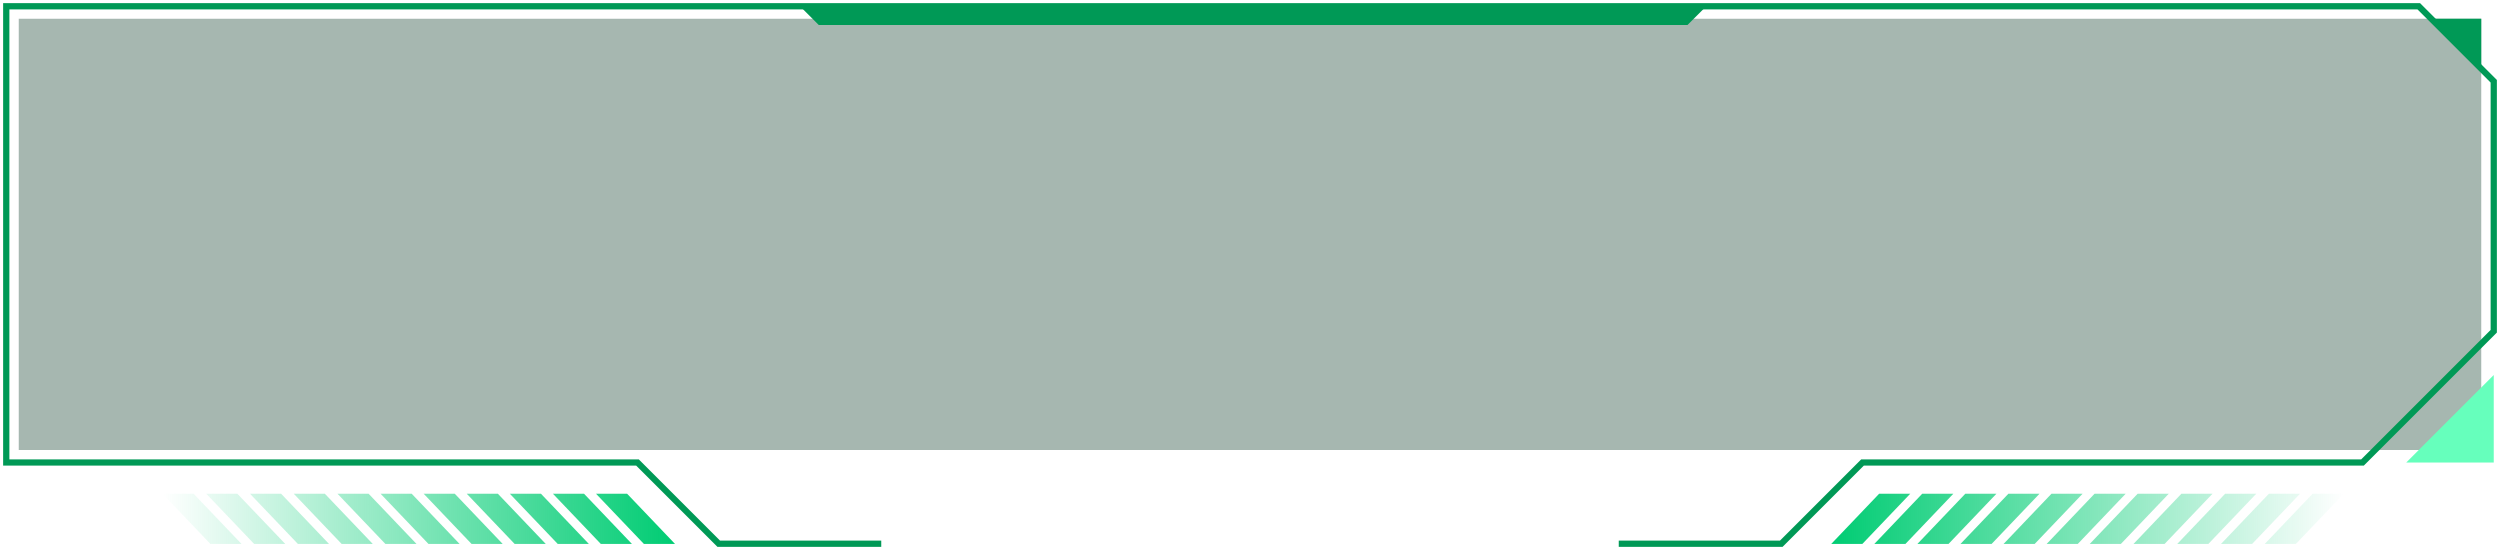
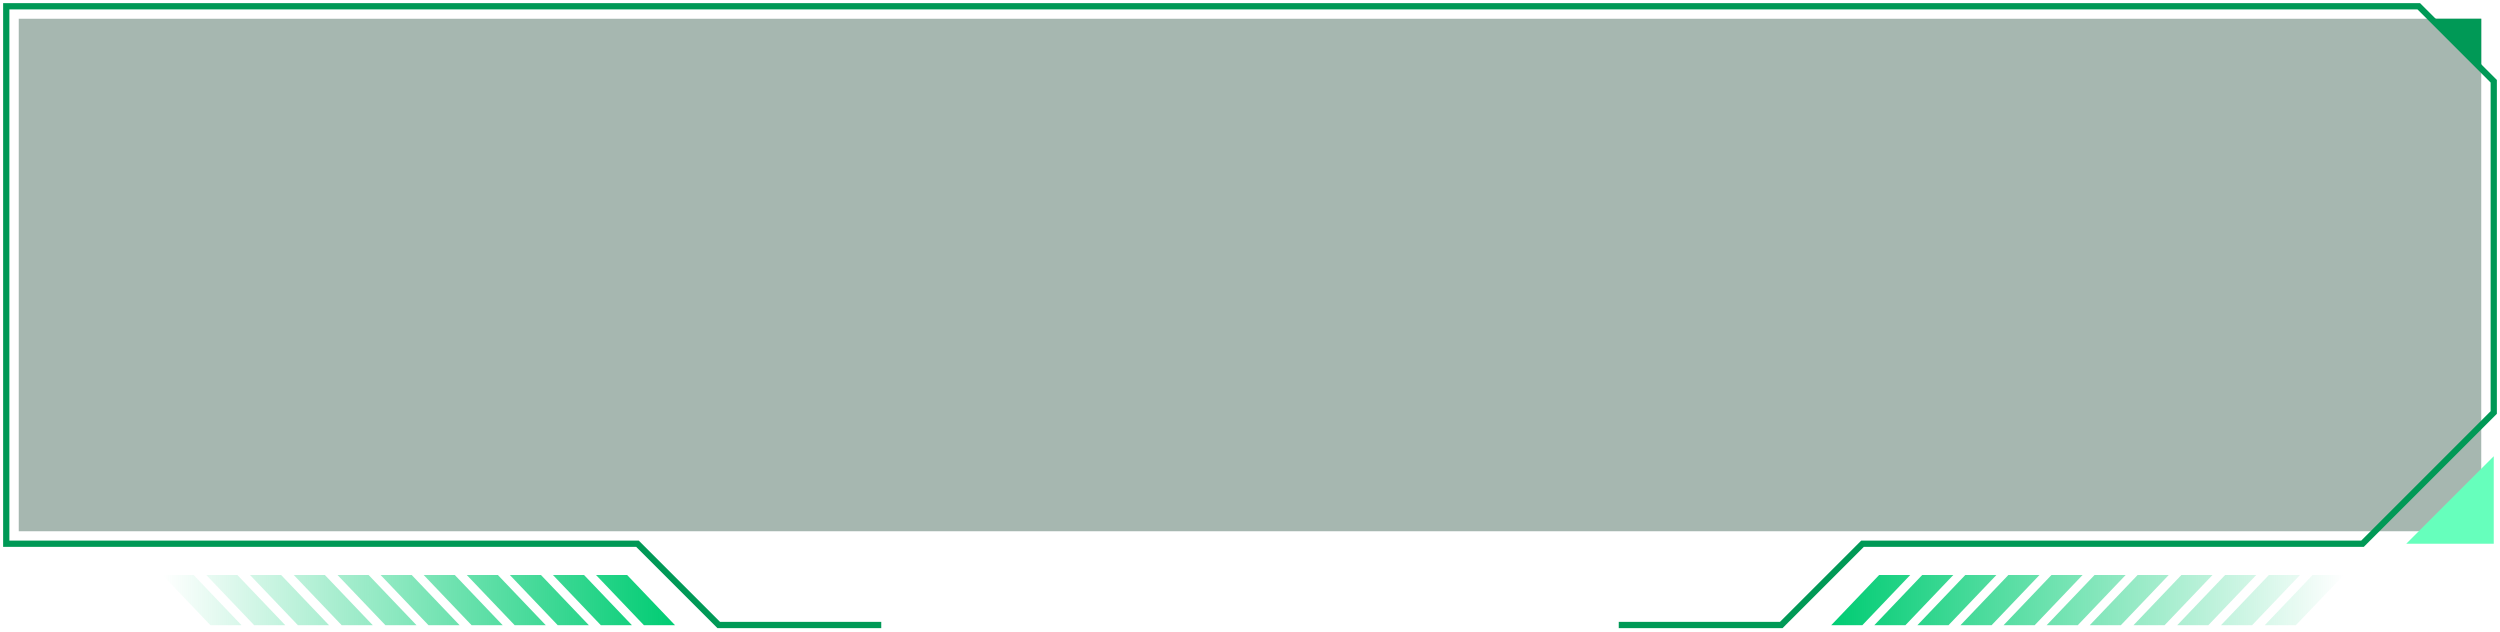
- <svg xmlns="http://www.w3.org/2000/svg" width="400" height="88" viewBox="0 0 400 88" fill="none">
-   <rect x="3" y="3" width="394" height="69" fill="#00331D" fill-opacity="0.35" />
-   <path d="M131 4L128 1H273L270 4H131Z" fill="#009956" />
-   <path fill-rule="evenodd" clip-rule="evenodd" d="M297.979 87.027L293 87.027L300.66 79L305.638 79L297.979 87.027ZM299.894 87.027L304.872 87.027L312.532 79L307.553 79L299.894 87.027ZM311.766 87.027L306.787 87.027L314.447 79L319.425 79L311.766 87.027ZM313.681 87.027L318.66 87.027L326.319 79L321.34 79L313.681 87.027ZM325.553 87.027L320.574 87.027L328.234 79L333.213 79L325.553 87.027ZM327.468 87.027L332.447 87.027L340.106 79L335.128 79L327.468 87.027ZM334.362 87.027L339.341 87.027L347 79L342.021 79L334.362 87.027ZM341.362 87.027L346.34 87.027L354 79L349.021 79L341.362 87.027ZM353.341 87.027L348.362 87.027L356.021 79L361 79L353.341 87.027ZM355.362 87.027L360.341 87.027L368 79L363.021 79L355.362 87.027ZM367.341 87.027L362.362 87.027L370.021 79L375 79L367.341 87.027Z" fill="url(#paint0_linear_2051_772)" />
-   <path fill-rule="evenodd" clip-rule="evenodd" d="M103.021 87.027L108 87.027L100.34 79L95.362 79L103.021 87.027ZM101.106 87.027L96.128 87.027L88.468 79L93.447 79L101.106 87.027ZM89.234 87.027L94.213 87.027L86.553 79L81.575 79L89.234 87.027ZM87.319 87.027L82.341 87.027L74.681 79L79.66 79L87.319 87.027ZM75.447 87.027L80.426 87.027L72.766 79L67.787 79L75.447 87.027ZM73.532 87.027L68.553 87.027L60.894 79L65.872 79L73.532 87.027ZM66.638 87.027L61.66 87.027L54 79L58.979 79L66.638 87.027ZM59.638 87.027L54.66 87.027L47 79L51.979 79L59.638 87.027ZM47.66 87.027L52.638 87.027L44.979 79L40 79L47.66 87.027ZM45.638 87.027L40.66 87.027L33 79L37.979 79L45.638 87.027ZM33.66 87.027L38.638 87.027L30.979 79L26 79L33.66 87.027Z" fill="url(#paint1_linear_2051_772)" />
-   <path d="M385 74L399 60V74H385Z" fill="#66FFBC" />
+ <svg xmlns="http://www.w3.org/2000/svg" width="400" height="101" viewBox="0 0 400 101" fill="none">
+   <rect x="3" y="3" width="394" height="82" fill="#00331D" fill-opacity="0.35" />
+   <path d="M385 87L399 73V87H385Z" fill="#66FFBC" />
  <path d="M397 3L389 3L397 11L397 3Z" fill="#009956" />
-   <path d="M141 87H115L102 74H1V13V1H13H387L399 13V53L378 74H298L285 87H259" stroke="#009956" />
+   <path d="M141 100H115L102 87H1V13V1H13H387L399 13V66L378 87H298L285 100H259" stroke="#009956" />
+   <path fill-rule="evenodd" clip-rule="evenodd" d="M297.979 100.027L293 100.027L300.66 92L305.638 92L297.979 100.027ZM299.894 100.027L304.872 100.027L312.532 92L307.553 92L299.894 100.027ZM311.766 100.027L306.787 100.027L314.447 92L319.425 92L311.766 100.027ZM313.681 100.027L318.66 100.027L326.319 92L321.34 92L313.681 100.027ZM325.553 100.027L320.574 100.027L328.234 92L333.213 92L325.553 100.027ZM327.468 100.027L332.447 100.027L340.106 92L335.128 92L327.468 100.027ZM334.362 100.027L339.341 100.027L347 92L342.021 92L334.362 100.027ZM341.362 100.027L346.34 100.027L354 92L349.021 92L341.362 100.027ZM353.341 100.027L348.362 100.027L356.021 92L361 92L353.341 100.027ZM355.362 100.027L360.341 100.027L368 92L363.021 92L355.362 100.027ZM367.341 100.027L362.362 100.027L370.021 92L375 92L367.341 100.027Z" fill="url(#paint0_linear_4002_16004)" />
+   <path fill-rule="evenodd" clip-rule="evenodd" d="M103.021 100.027L108 100.027L100.34 92L95.362 92L103.021 100.027ZM101.106 100.027L96.128 100.027L88.468 92L93.447 92L101.106 100.027ZM89.234 100.027L94.213 100.027L86.553 92L81.575 92L89.234 100.027ZM87.319 100.027L82.341 100.027L74.681 92L79.66 92L87.319 100.027ZM75.447 100.027L80.426 100.027L72.766 92L67.787 92L75.447 100.027ZM73.532 100.027L68.553 100.027L60.894 92L65.872 92L73.532 100.027ZM66.638 100.027L61.66 100.027L54 92L58.979 92L66.638 100.027ZM59.638 100.027L54.66 100.027L47 92L51.979 92L59.638 100.027ZM47.66 100.027L52.638 100.027L44.979 92L40 92L47.66 100.027ZM45.638 100.027L40.66 100.027L33 92L37.979 92L45.638 100.027ZM33.66 100.027L38.638 100.027L30.979 92L26 92L33.66 100.027Z" fill="url(#paint1_linear_4002_16004)" />
  <defs>
-     <linearGradient id="paint0_linear_2051_772" x1="293" y1="83.013" x2="375" y2="83.013" gradientUnits="userSpaceOnUse">
+     <linearGradient id="paint0_linear_4002_16004" x1="293" y1="96.013" x2="375" y2="96.013" gradientUnits="userSpaceOnUse">
      <stop stop-color="#00CC73" />
      <stop offset="1" stop-color="#00CC73" stop-opacity="0" />
    </linearGradient>
-     <linearGradient id="paint1_linear_2051_772" x1="108" y1="83.013" x2="26" y2="83.013" gradientUnits="userSpaceOnUse">
+     <linearGradient id="paint1_linear_4002_16004" x1="108" y1="96.013" x2="26" y2="96.013" gradientUnits="userSpaceOnUse">
      <stop stop-color="#00CC73" />
      <stop offset="1" stop-color="#00CC73" stop-opacity="0" />
    </linearGradient>
  </defs>
</svg>
